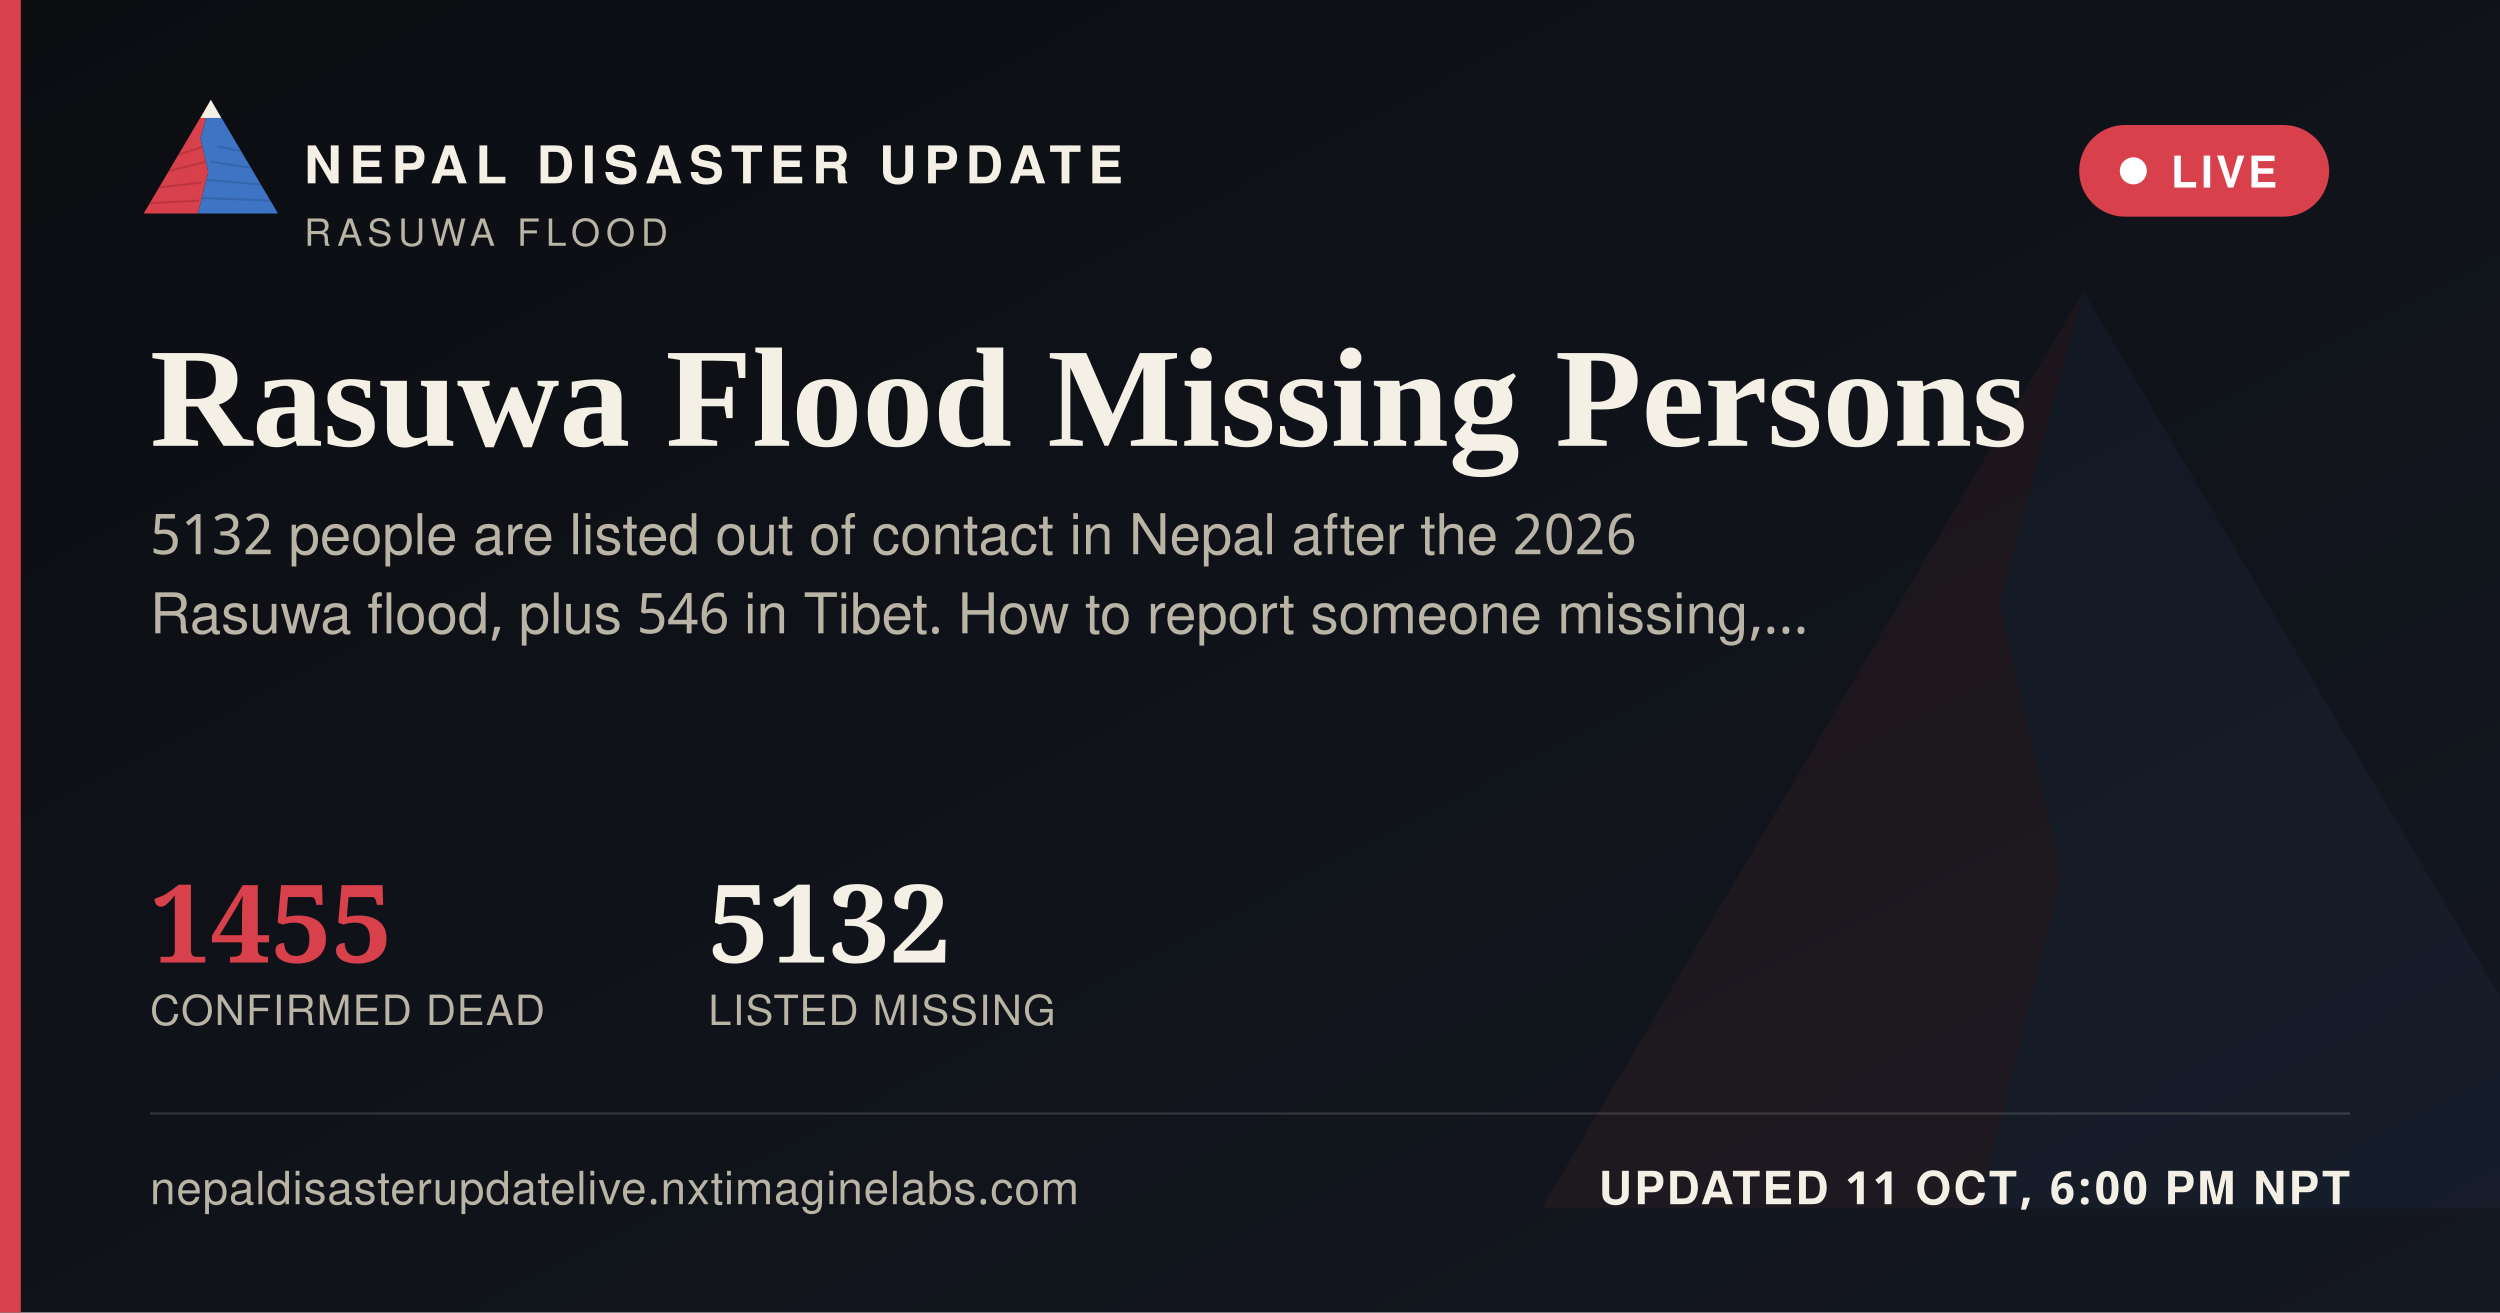
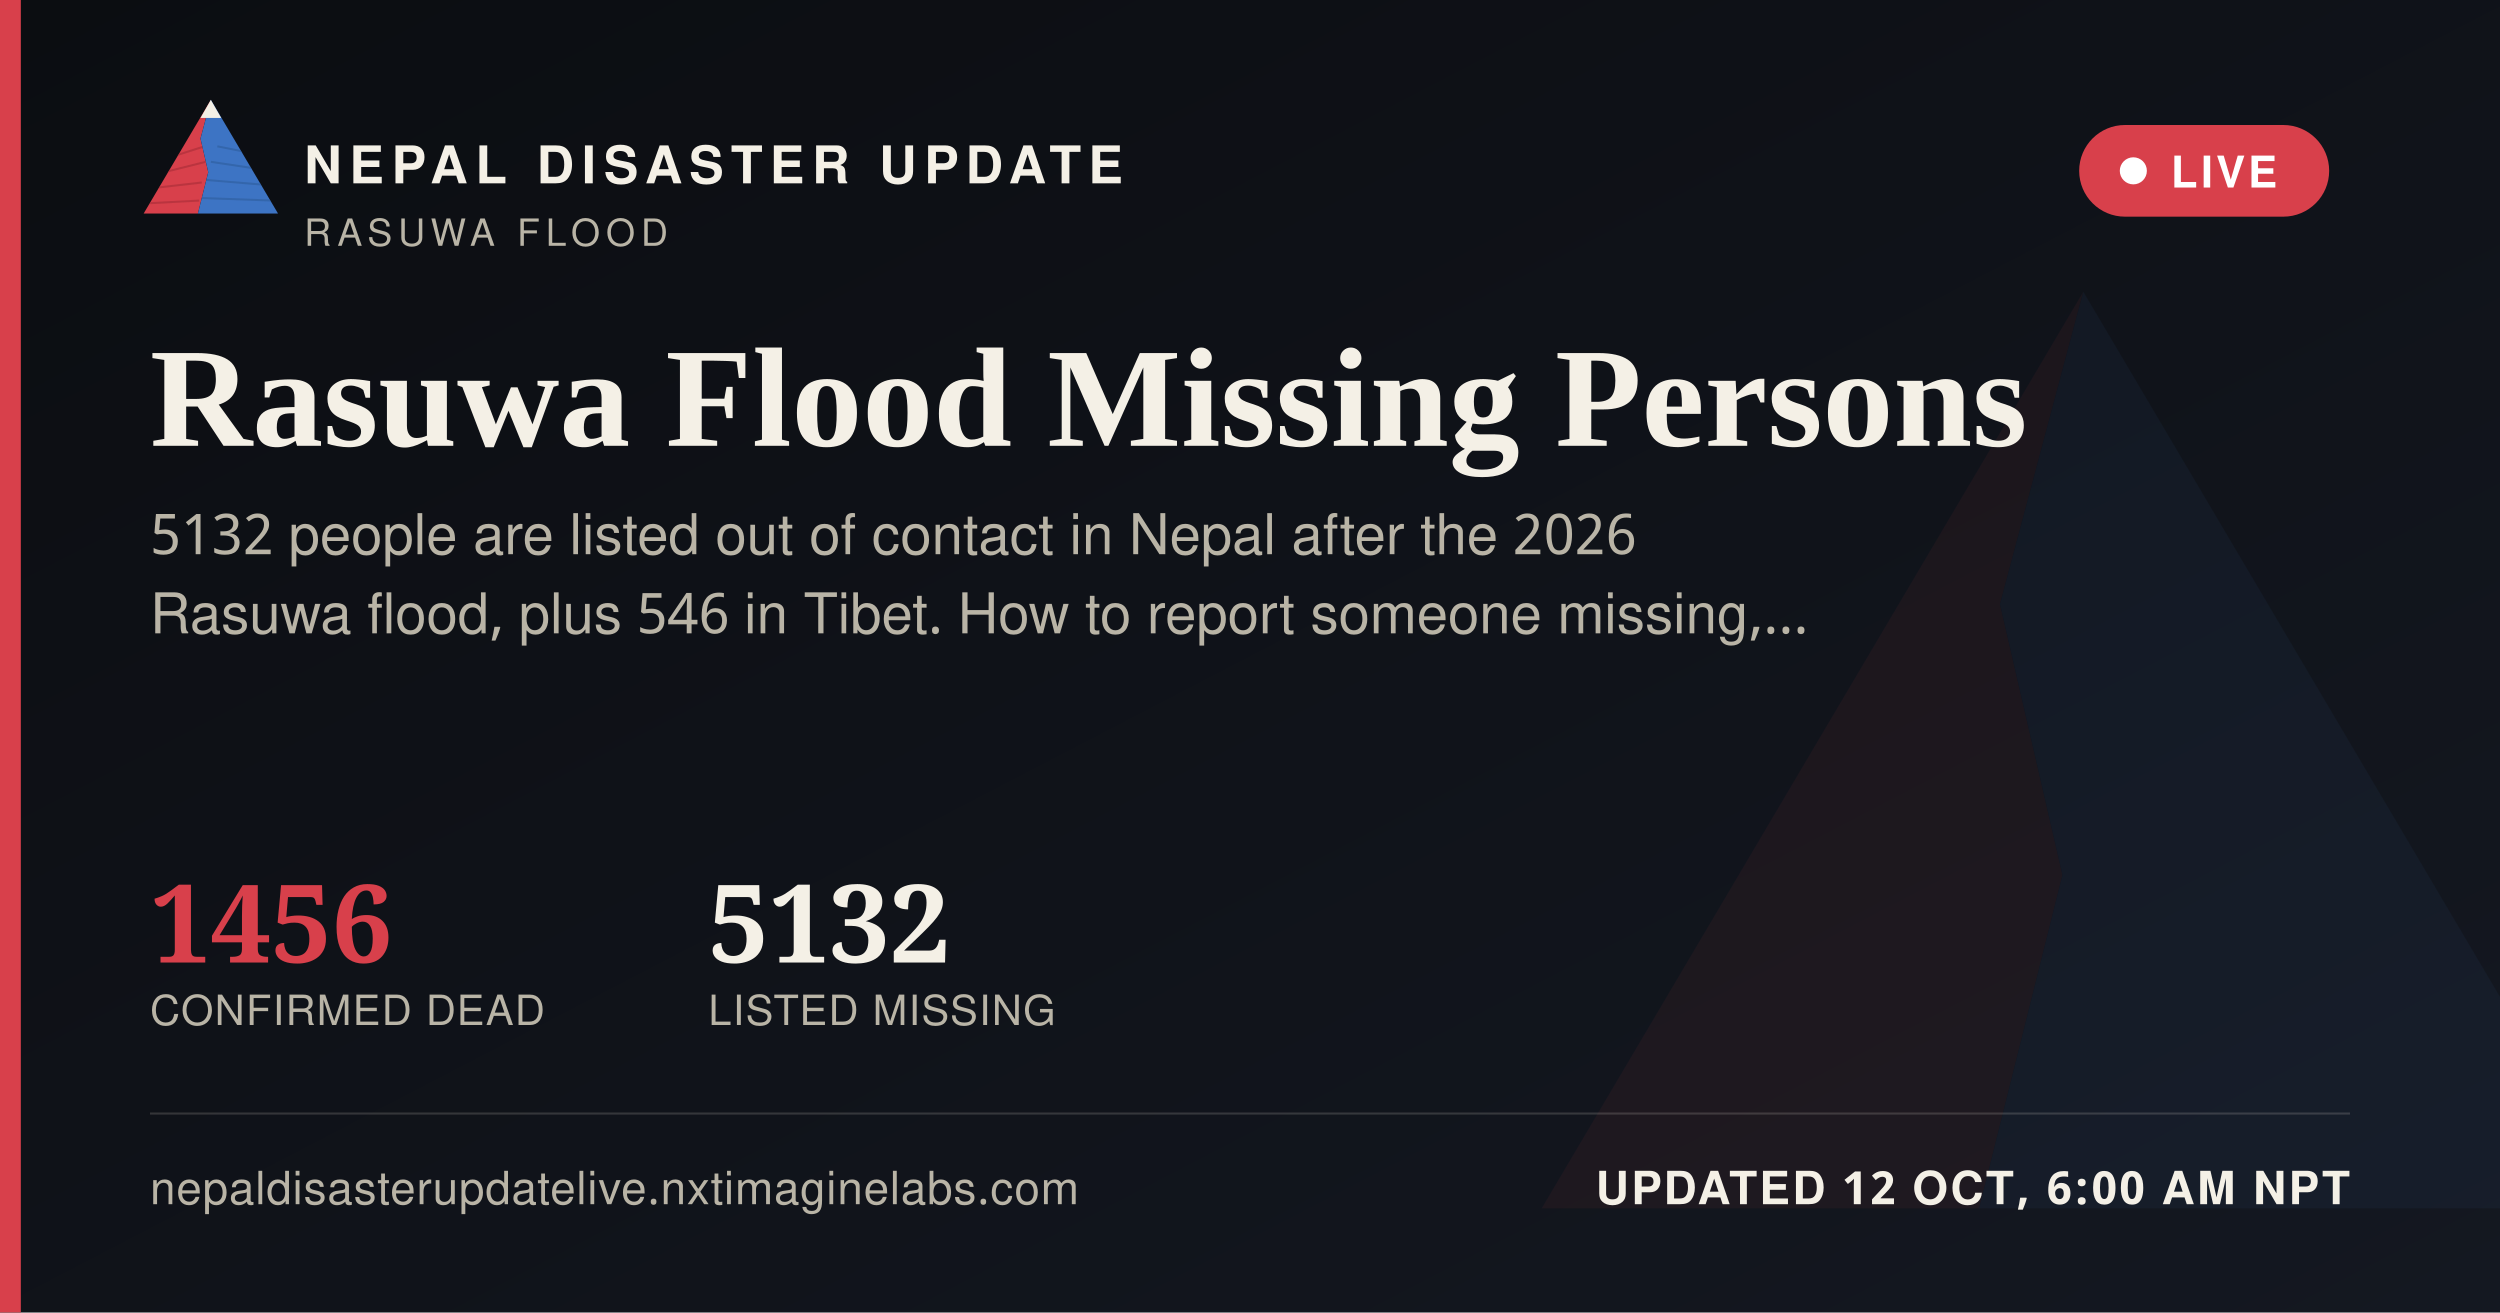
<svg xmlns="http://www.w3.org/2000/svg" width="1200" height="630" viewBox="0 0 1200 630">
  <defs>
    <linearGradient id="ogbg" x1="0" y1="0" x2="1" y2="1">
      <stop offset="0" stop-color="#0B0D11" />
      <stop offset="1" stop-color="#141821" />
    </linearGradient>
  </defs>
  <rect width="1200" height="630" fill="url(#ogbg)" />
  <g transform="translate(700,60) scale(5)" opacity="0.06">
    <polygon points="60,16 52,46 58,72 50,104 8,104" fill="#D8404B" />
    <polygon points="60,16 112,104 50,104 58,72 52,46" fill="#3D74C4" />
  </g>
  <rect x="0" y="0" width="10" height="630" fill="#D8404B" />
  <g transform="translate(64,38) scale(0.62)">
    <g>
      <defs>
        <clipPath id="ogLc">
          <polygon points="60,16 52,46 58,72 50,104 8,104" />
        </clipPath>
        <clipPath id="ogRc">
          <polygon points="60,16 112,104 50,104 58,72 52,46" />
        </clipPath>
      </defs>
      <polygon points="60,16 52,46 58,72 50,104 8,104" fill="#D8404B" />
      <g clip-path="url(#ogLc)" stroke="#A32A34" stroke-width="1.6" fill="none" opacity="0.55">
        <path d="M30,60 L55,52" />
        <path d="M24,72 L56,64" />
        <path d="M18,84 L53,80" />
        <path d="M13,96 L51,94" />
      </g>
      <polygon points="60,16 112,104 50,104 58,72 52,46" fill="#3D74C4" />
      <g clip-path="url(#ogRc)" stroke="#2A5793" stroke-width="1.6" fill="none" opacity="0.5">
        <path d="M65,52 L95,58" />
        <path d="M60,64 L100,70" />
        <path d="M56,78 L104,82" />
        <path d="M52,92 L108,94" />
      </g>
      <polygon points="60,16 52,30 68,30" fill="#F4F0E6" />
    </g>
  </g>
  <text x="146" y="88" font-family="'Public Sans', 'Noto Sans Devanagari', 'Helvetica Neue', Helvetica, Arial, sans-serif" font-size="25" font-weight="800" letter-spacing="3.6" fill="#F4F0E6">NEPAL DISASTER UPDATE</text>
  <text x="146" y="118" font-family="'Public Sans', 'Noto Sans Devanagari', 'Helvetica Neue', Helvetica, Arial, sans-serif" font-size="18" letter-spacing="2.8" fill="#B9B4A6">RASUWA FLOOD</text>
  <g>
    <rect x="998" y="60" width="120" height="44" rx="22" fill="#D8404B" stroke="none" />
    <circle cx="1024" cy="82" r="6.5" fill="#FFFFFF" />
    <text x="1042" y="90" font-family="'Public Sans', 'Noto Sans Devanagari', 'Helvetica Neue', Helvetica, Arial, sans-serif" font-size="21" font-weight="700" letter-spacing="1.6" fill="#FFFFFF">LIVE</text>
  </g>
  <text x="72" y="214" font-family="Newsreader, 'Noto Serif Devanagari', Georgia, 'Times New Roman', serif" font-size="68" font-weight="600" fill="#F4F0E6">Rasuwa Flood Missing Persons</text>
  <text x="72" y="266" font-family="'Public Sans', 'Noto Sans Devanagari', 'Helvetica Neue', Helvetica, Arial, sans-serif" font-size="27" fill="#B9B4A6">5132 people are listed out of contact in Nepal after the 2026</text>
  <text x="72" y="304" font-family="'Public Sans', 'Noto Sans Devanagari', 'Helvetica Neue', Helvetica, Arial, sans-serif" font-size="27" fill="#B9B4A6">Rasuwa flood, plus 546 in Tibet. How to report someone missing,…</text>
  <g transform="translate(72,462)">
-     <text x="0" y="0" font-family="Newsreader, 'Noto Serif Devanagari', Georgia, 'Times New Roman', serif" font-size="52" font-weight="600" fill="#D8404B">1455</text>
+     <text x="0" y="0" font-family="Newsreader, 'Noto Serif Devanagari', Georgia, 'Times New Roman', serif" font-size="52" font-weight="600" fill="#D8404B">1456</text>
    <text x="0" y="30" font-family="'Public Sans', 'Noto Sans Devanagari', 'Helvetica Neue', Helvetica, Arial, sans-serif" font-size="20" letter-spacing="0.6" fill="#B9B4A6">CONFIRMED DEAD</text>
    <text x="268" y="0" font-family="Newsreader, 'Noto Serif Devanagari', Georgia, 'Times New Roman', serif" font-size="52" font-weight="600" fill="#F4F0E6">5132</text>
    <text x="268" y="30" font-family="'Public Sans', 'Noto Sans Devanagari', 'Helvetica Neue', Helvetica, Arial, sans-serif" font-size="20" letter-spacing="0.6" fill="#B9B4A6">LISTED MISSING</text>
  </g>
  <rect x="72" y="534" width="1056" height="1" fill="rgba(244,240,230,0.16)" />
  <text x="72" y="578" font-family="'Public Sans', 'Noto Sans Devanagari', 'Helvetica Neue', Helvetica, Arial, sans-serif" font-size="22" fill="#B9B4A6" letter-spacing="0.4">nepaldisasterupdatelive.nxtimaginelabs.com</text>
-   <text x="1128" y="578" text-anchor="end" font-family="'Public Sans', 'Noto Sans Devanagari', 'Helvetica Neue', Helvetica, Arial, sans-serif" font-size="22" font-weight="700" letter-spacing="1.2" fill="#F4F0E6">UPDATED 11 OCT, 6:00 PM NPT</text>
+   <text x="1128" y="578" text-anchor="end" font-family="'Public Sans', 'Noto Sans Devanagari', 'Helvetica Neue', Helvetica, Arial, sans-serif" font-size="22" font-weight="700" letter-spacing="1.2" fill="#F4F0E6">UPDATED 12 OCT, 6:00 AM NPT</text>
</svg>
